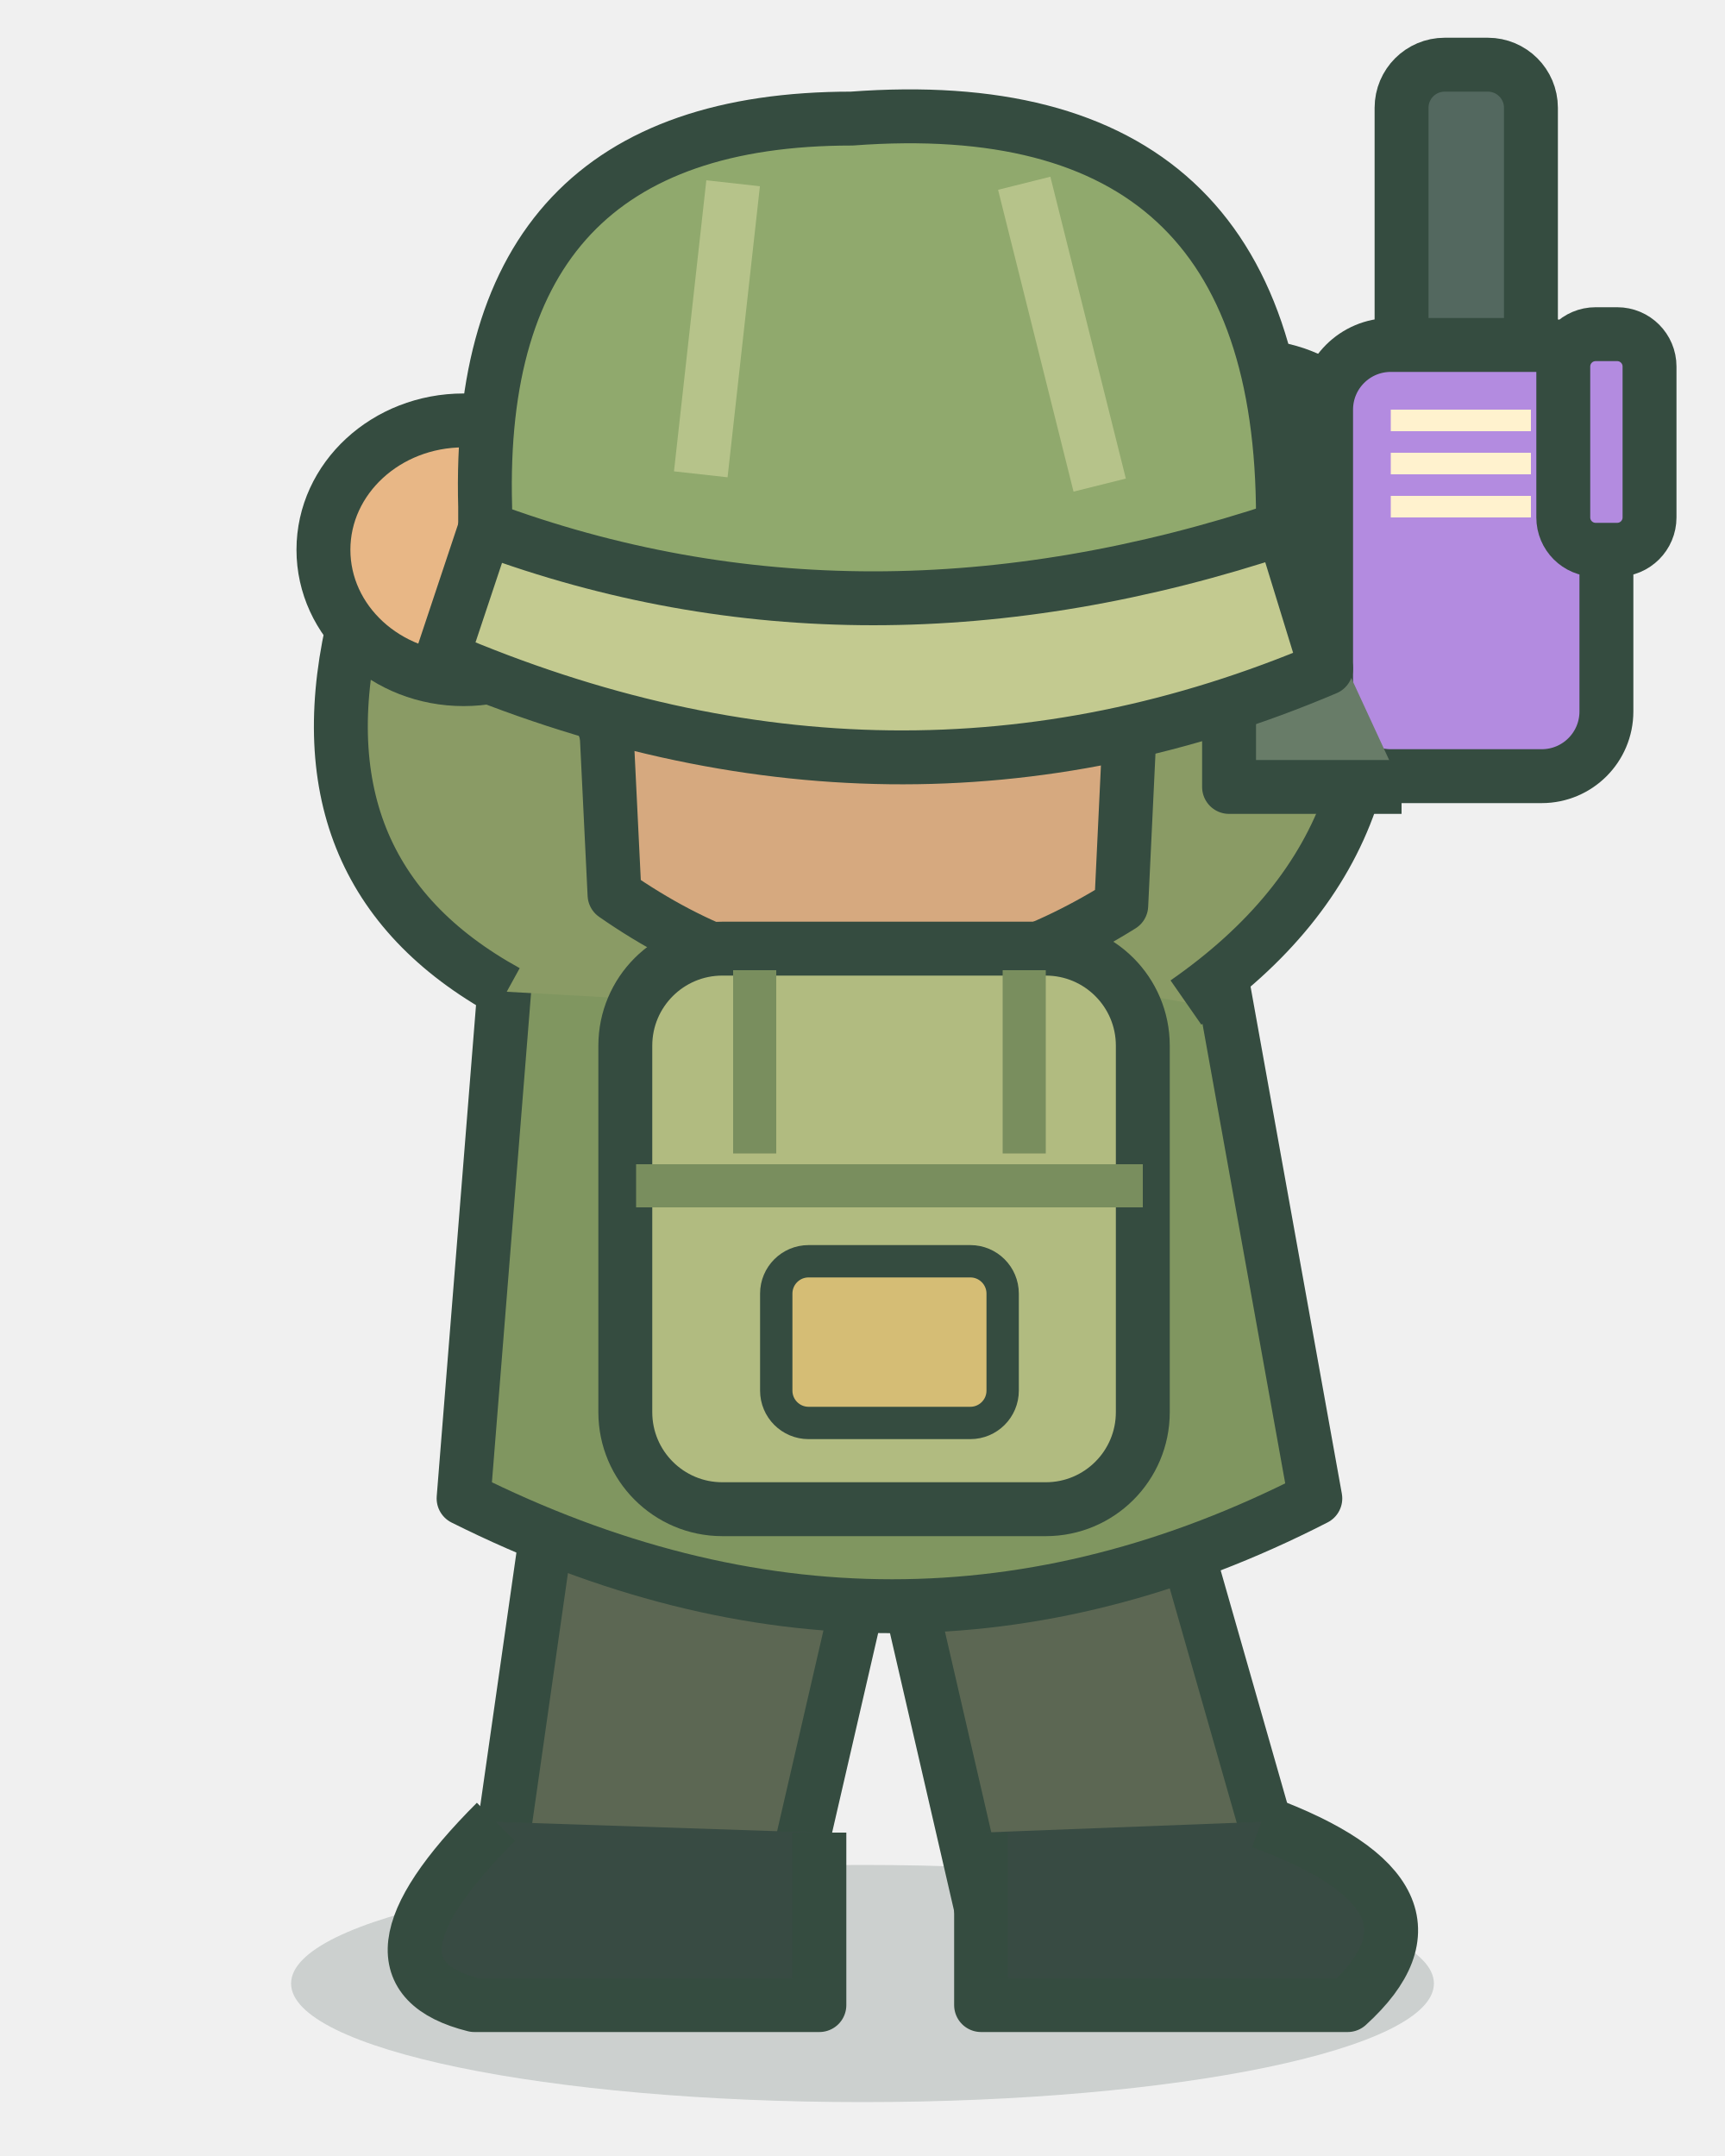
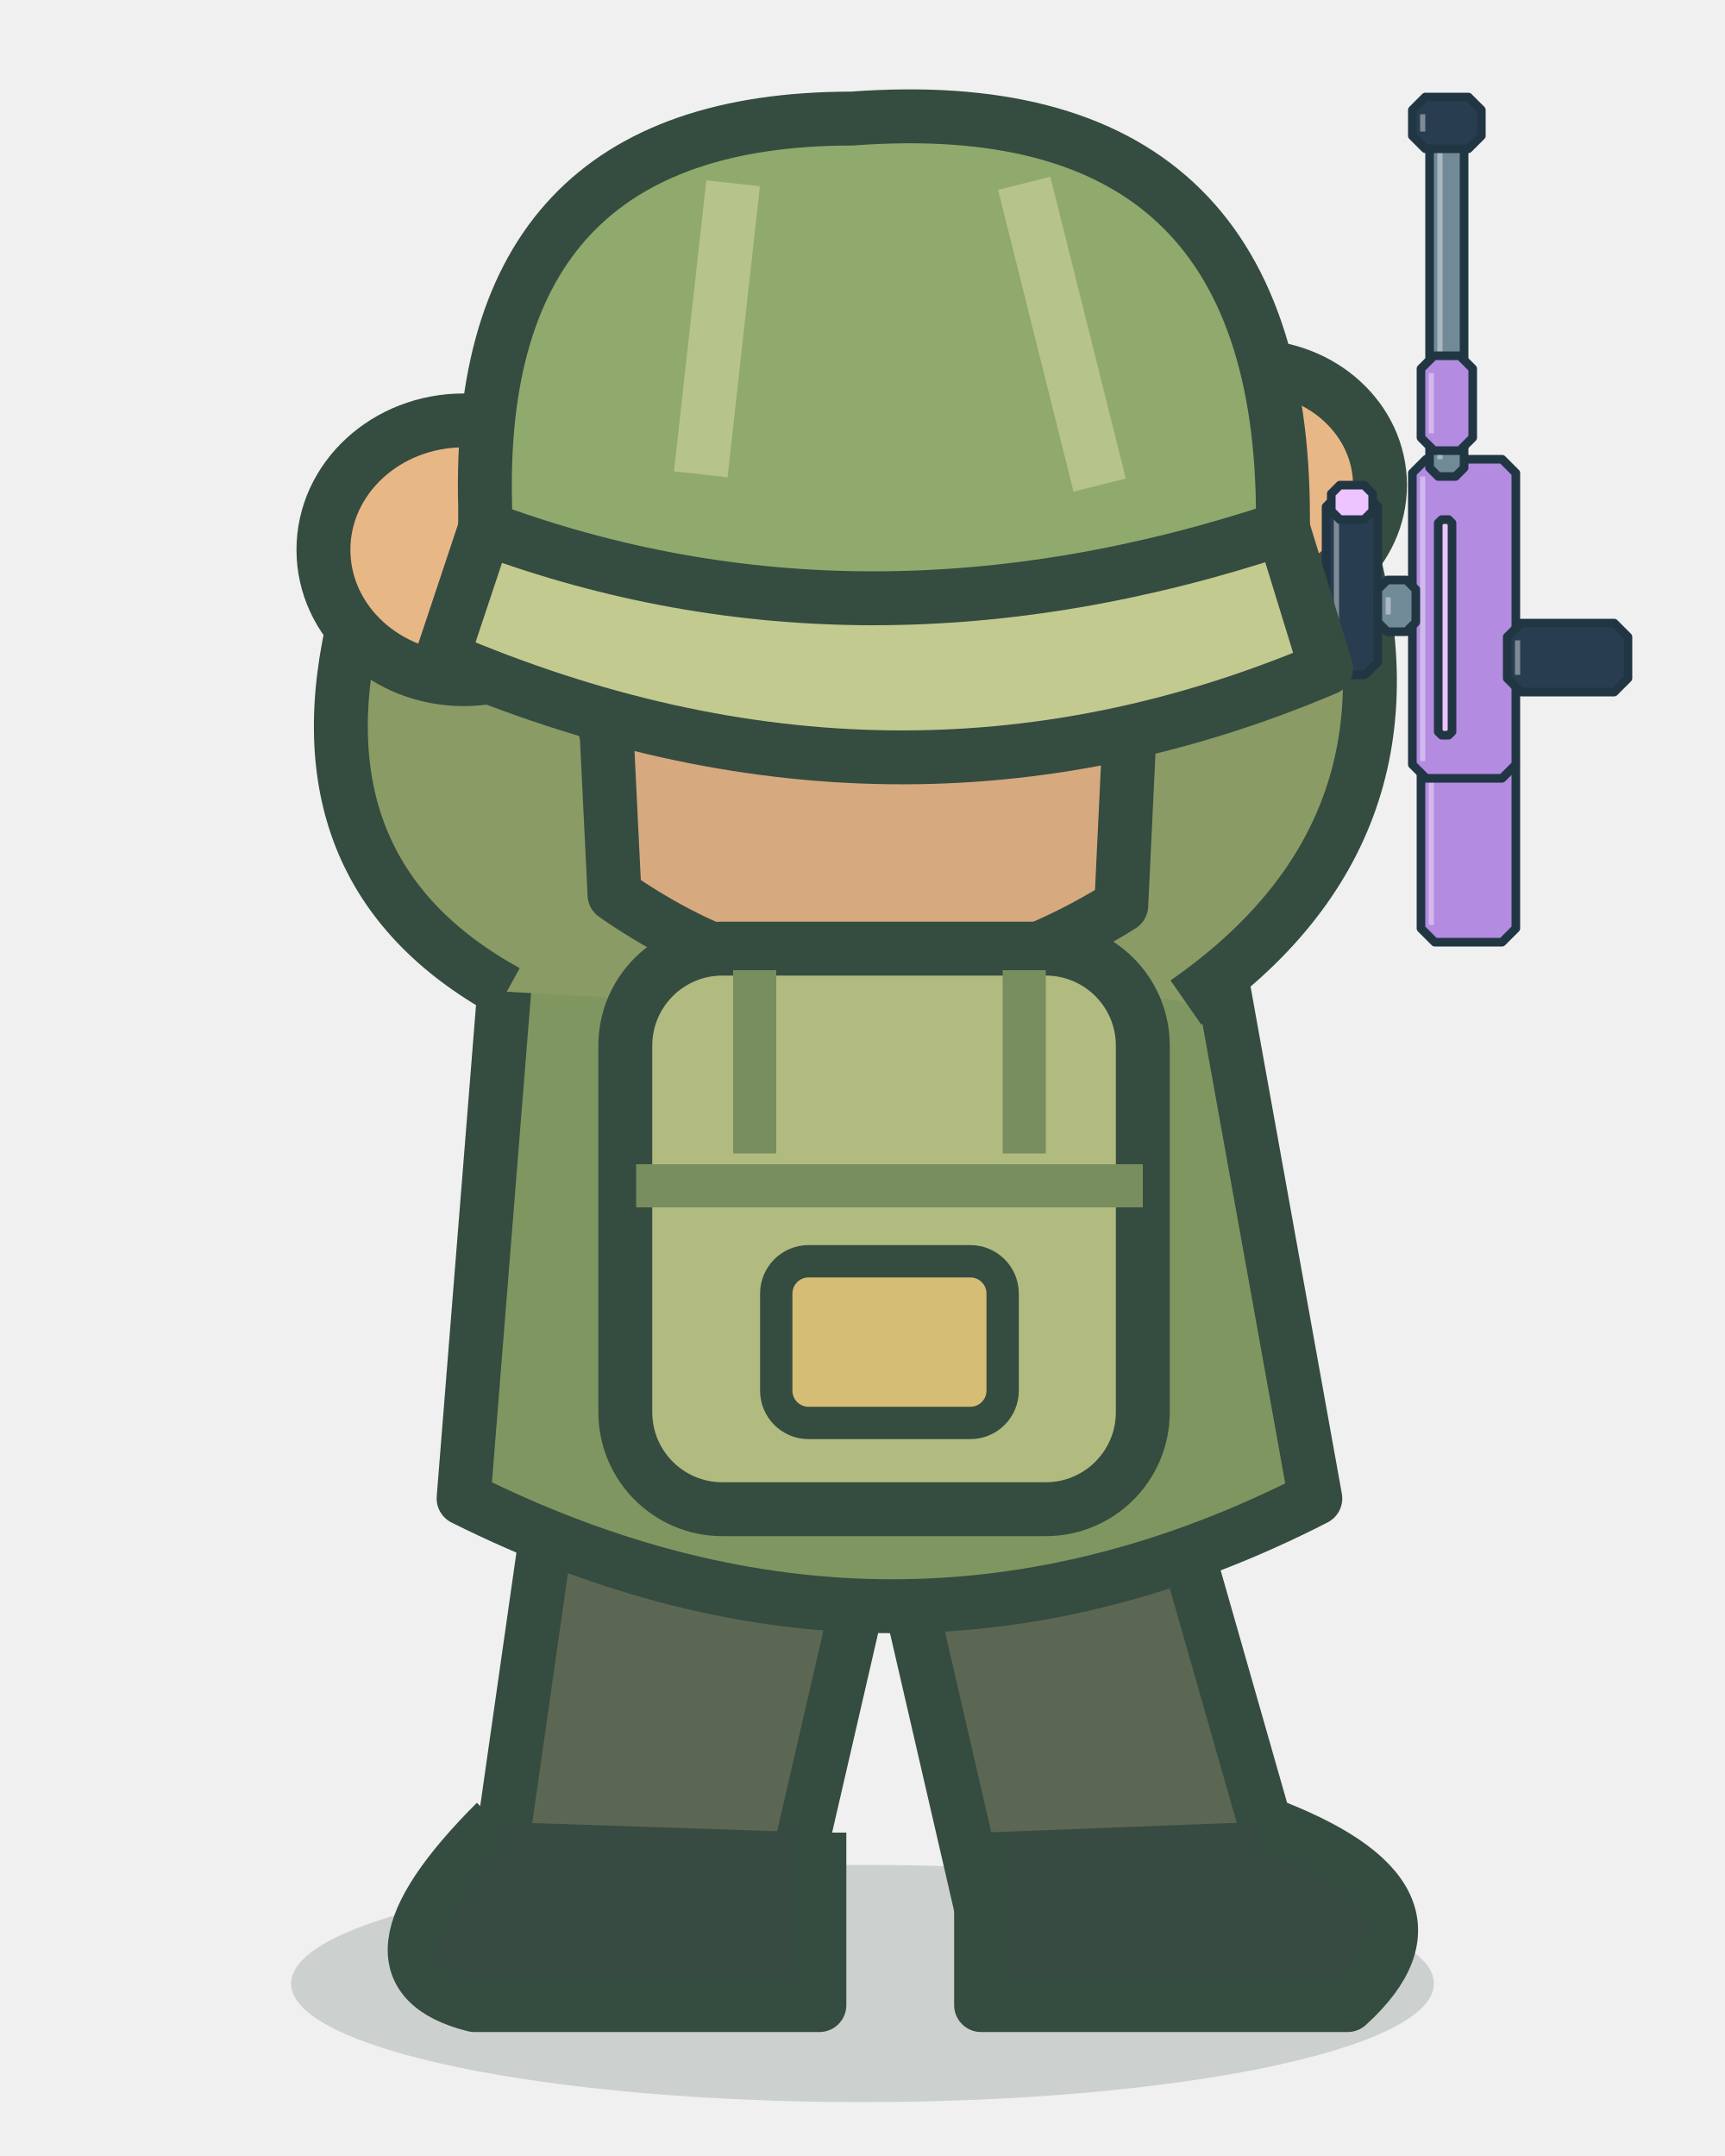
<svg xmlns="http://www.w3.org/2000/svg" width="160" height="200" viewBox="0 0 160 200">
  <ellipse cx="80" cy="184" rx="53" ry="11" fill="#253e38" opacity=".18" />
  <g stroke="#354c40" stroke-width="5" stroke-linejoin="round">
    <path d="M52 133l-6 42 27 2 9-39 9 39 28-2-12-42" fill="#5c6753" />
    <path d="M46 169q-14 14-2 17h32v-16M91 170v16h34q11-10-8-17" fill="#384b43" />
    <path d="M47 89q35-16 66 0l9 50q-39 20-79 0z" fill="#809660" />
    <path d="M47 92Q27 81 33 57l18-4 14 40M110 93q23-16 15-43l-18-4-14 44" fill="#8a9b65" />
    <ellipse cx="43" cy="51" rx="13" ry="12" fill="#e8b786" />
    <ellipse cx="116" cy="45" rx="12" ry="11" fill="#e8b786" />
-     <rect x="130" y="6" width="12" height="40" rx="4" fill="#53685f" />
-     <rect x="123" y="32" width="26" height="40" rx="6" fill="#b38be0" />
-     <path d="M124 60h-10v13h16" fill="#687c68" />
-     <path d="M129 39h13" stroke="#fff2ce" stroke-width="2" />
-     <path d="M129 43h13" stroke="#fff2ce" stroke-width="2" />
-     <path d="M129 47h13" stroke="#fff2ce" stroke-width="2" />
-     <rect x="145" y="31" width="8" height="20" rx="3" fill="#b38be0" />
+     <g transform="translate(111 97) rotate(-90) scale(.16)">
+       <g stroke="#213643" stroke-width="5" stroke-linejoin="round">
+         <path d="M68 130h94l8 8v39l-8 8h-94l-8-8v-39z" fill="#b38be0" />
+         <path d="M70 136h90" stroke="#ffffff" stroke-opacity=".4" stroke-width="3" />
+         <path d="M163 125h169l8 8v44l-8 8h-169l-8-8v-44z" fill="#b38be0" />
+         <path d="M165 131h165" stroke="#ffffff" stroke-opacity=".4" stroke-width="3" />
+         <path d="M213 180h24l8 8v54l-8 8h-24l-8-8v-54z" fill="#283e50" />
+         <path d="M215 186h20" stroke="#ffffff" stroke-opacity=".4" stroke-width="3" />
+         <path d="M335 135h195l5 5v10l-5 5h-195l-5-5v-10z" fill="#718a98" />
+         <path d="M340 141h185" stroke="#ffffff" stroke-opacity=".4" stroke-width="3" />
+         <path d="M527.5 125h15l7.5 7.5v25l-7.5 7.5h-15l-7.5-7.5v-25z" fill="#283e50" />
+         <path d="M530 131h10" stroke="#ffffff" stroke-opacity=".4" stroke-width="3" />
+         <path d="M222.5 75h90l7.5 7.5v15l-7.5 7.5h-90l-7.5-7.5v-15z" fill="#283e50" />
+         <path d="M225 81h85" stroke="#ffffff" stroke-opacity=".4" stroke-width="3" />
+         <path d="M245.5 105h19l5.5 5.5v11l-5.5 5.5h-19l-5.5-5.5v-11z" fill="#718a98" />
+         <path d="M250 111h10" stroke="#ffffff" stroke-opacity=".4" stroke-width="3" />
+         <path d="M310 78h10l5 5v14l-5 5h-10l-5-5v-14z" fill="#edc4ff" />
+         <path d="M352.5 130h40l7.5 7.5v15l-7.5 7.5h-40l-7.5-7.5v-15z" fill="#b38be0" />
+         <path d="M355 136h35" stroke="#ffffff" stroke-opacity=".4" stroke-width="3" />
+         <path d="M182 140h121l2 2v4l-2 2h-121l-2-2v-4z" fill="#edc4ff" />
+       </g>
+     </g>
    <path d="M55 42q26-17 51 0l-2 42q-24 15-47-1z" fill="#d6a97f" />
    <path d="M45 47q-1-36 34-36 40-3 40 37v13q-36 15-74 0z" fill="#90a96d" />
    <path d="M45 49q35 13 74 0l4 13q-40 17-82-1z" fill="#c3ca90" />
    <path d="M68 17l-3 27M95 17l7 28" fill="none" stroke="#b6c38a" />
    <rect x="58" y="88" width="48" height="52" rx="9" fill="#b1bb80" />
    <path d="M59 110h47M70 90v17M95 90v17" stroke="#798e5e" stroke-width="4" />
    <rect x="72" y="117" width="21" height="15" rx="3" fill="#d5bd75" stroke-width="3" />
  </g>
</svg>
